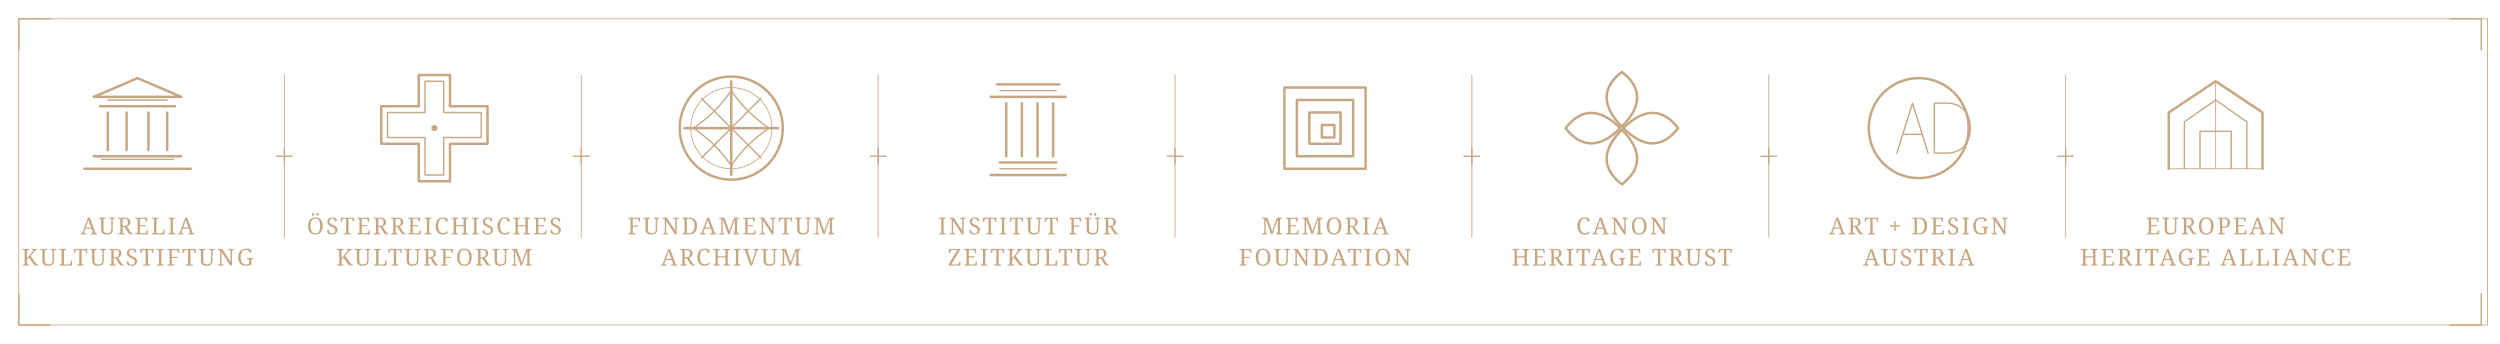
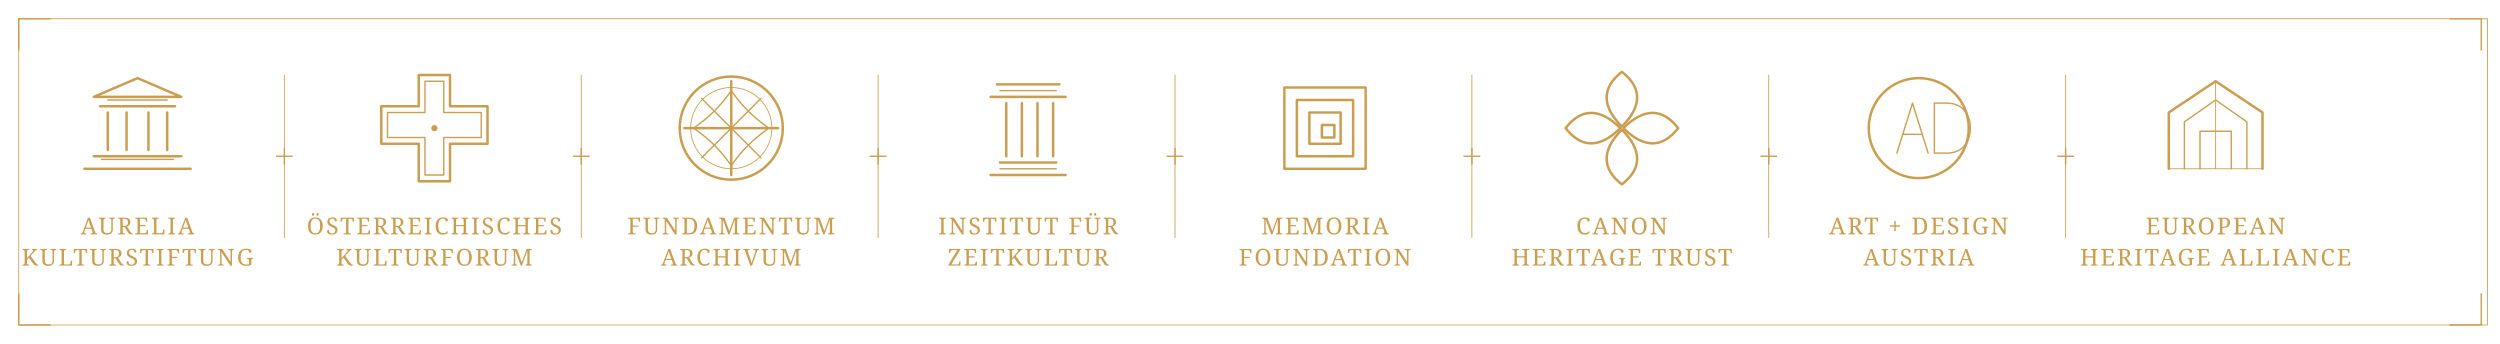
<svg xmlns="http://www.w3.org/2000/svg" viewBox="0 0 1600 220" role="img" aria-labelledby="title desc">
  <style>
-   :root { color: #c7a783; }
+   :root { color: #ca9e51; }
  .line { fill: none; stroke: currentColor; stroke-width: 1.6; stroke-linecap: round; stroke-linejoin: round; vector-effect: non-scaling-stroke; }
  .thin { fill: none; stroke: currentColor; stroke-width: .9; stroke-linecap: round; stroke-linejoin: round; vector-effect: non-scaling-stroke; }
  .hair { fill: none; stroke: currentColor; stroke-width: .55; stroke-linecap: round; stroke-linejoin: round; vector-effect: non-scaling-stroke; }
  .fill { fill: currentColor; stroke: none; }
  .soft { opacity: .42; }
</style>
  <rect class="hair" x="12" y="12" width="1580" height="196" rx="0" />
  <path class="thin" d="M32 12h-20v20M1568 12h20v20M32 208h-20v-20M1568 208h20v-20" />
  <g transform="translate(40,34)">
    <path class="line" d="M14 74h68M20 66h56M24 34h48M20 28h56L48 16 20 28Z" />
    <path class="line" d="M29 38v24M41 38v24M55 38v24M67 38v24" />
    <path class="thin" d="M25 68h46M29 30h38" />
  </g>
  <text x="88" y="150" text-anchor="middle" font-family="serif" font-size="15" letter-spacing="1.2" fill="currentColor">AURELIA</text>
  <text x="88" y="170" text-anchor="middle" font-family="serif" font-size="15" letter-spacing="1.2" fill="currentColor">KULTURSTIFTUNG</text>
  <path class="hair" d="M182 48v104" />
  <path class="thin" d="M177 100h10M182 95v10" />
  <g transform="translate(230,34)">
    <path class="line" d="M38 14h20v20h24v24H58v24H38V58H14V34h24V14Z" />
    <path class="thin" d="M42 18h12v20h24v16H54v24H42V54H18V38h24V18Z" />
    <circle class="fill" cx="48" cy="48" r="2" />
  </g>
  <text x="278" y="150" text-anchor="middle" font-family="serif" font-size="15" letter-spacing="1.2" fill="currentColor">ÖSTERREICHISCHES</text>
  <text x="278" y="170" text-anchor="middle" font-family="serif" font-size="15" letter-spacing="1.2" fill="currentColor">KULTURFORUM</text>
  <path class="hair" d="M372 48v104" />
  <path class="thin" d="M367 100h10M372 95v10" />
  <g transform="translate(420,34)">
    <circle class="line" cx="48" cy="48" r="33" />
    <circle class="hair" cx="48" cy="48" r="26" />
    <path class="line" d="M48 18v60M18 48h60" />
    <path class="thin" d="M29 29l38 38M67 29L29 67" />
    <path class="thin" d="M48 24c7 10 13 16 24 24-11 8-17 14-24 24-7-10-13-16-24-24 11-8 17-14 24-24Z" />
  </g>
  <text x="468" y="150" text-anchor="middle" font-family="serif" font-size="15" letter-spacing="1.2" fill="currentColor">FUNDAMENTUM</text>
  <text x="468" y="170" text-anchor="middle" font-family="serif" font-size="15" letter-spacing="1.2" fill="currentColor">ARCHIVUM</text>
  <path class="hair" d="M562 48v104" />
  <path class="thin" d="M557 100h10M562 95v10" />
  <g transform="translate(610,34)">
    <path class="line" d="M28 20h40M24 28h48M30 70h36M24 78h48" />
    <path class="line" d="M34 32v34M44 32v34M54 32v34M64 32v34" />
    <path class="thin" d="M30 24h36M30 74h36" />
  </g>
  <text x="658" y="150" text-anchor="middle" font-family="serif" font-size="15" letter-spacing="1.2" fill="currentColor">INSTITUT FÜR</text>
  <text x="658" y="170" text-anchor="middle" font-family="serif" font-size="15" letter-spacing="1.2" fill="currentColor">ZEITKULTUR</text>
  <path class="hair" d="M752 48v104" />
  <path class="thin" d="M747 100h10M752 95v10" />
  <g transform="translate(800,34)">
    <path class="line" d="M22 22h52v52H22V22Z" />
    <path class="line" d="M30 30h36v36H30V30Z" />
    <path class="line" d="M38 38h20v20H38V38Z" />
    <path class="line" d="M46 46h8v8h-8v-8Z" />
  </g>
  <text x="848" y="150" text-anchor="middle" font-family="serif" font-size="15" letter-spacing="1.2" fill="currentColor">MEMORIA</text>
  <text x="848" y="170" text-anchor="middle" font-family="serif" font-size="15" letter-spacing="1.2" fill="currentColor">FOUNDATION</text>
  <path class="hair" d="M942 48v104" />
  <path class="thin" d="M937 100h10M942 95v10" />
  <g transform="translate(990,34)">
    <path class="line" d="M48 47C35 34 35 22 48 12c13 10 13 22 0 35Z" />
    <path class="line" d="M49 48c13-13 25-13 35 0-10 13-22 13-35 0Z" />
    <path class="line" d="M48 49c13 13 13 25 0 35-13-10-13-22 0-35Z" />
    <path class="line" d="M47 48c-13 13-25 13-35 0 10-13 22-13 35 0Z" />
  </g>
  <text x="1038" y="150" text-anchor="middle" font-family="serif" font-size="15" letter-spacing="1.2" fill="currentColor">CANON</text>
  <text x="1038" y="170" text-anchor="middle" font-family="serif" font-size="15" letter-spacing="1.2" fill="currentColor">HERITAGE TRUST</text>
  <path class="hair" d="M1132 48v104" />
  <path class="thin" d="M1127 100h10M1132 95v10" />
  <g transform="translate(1180,34)">
    <circle class="line" cx="48" cy="48" r="32" />
    <path class="thin" d="M34 64l10-32 10 32M38 52h12" />
    <path class="thin" d="M58 32v32h8c9 0 15-6 15-16s-6-16-15-16h-8Z" />
  </g>
  <text x="1228" y="150" text-anchor="middle" font-family="serif" font-size="15" letter-spacing="1.2" fill="currentColor">ART + DESIGN</text>
  <text x="1228" y="170" text-anchor="middle" font-family="serif" font-size="15" letter-spacing="1.2" fill="currentColor">AUSTRIA</text>
  <path class="hair" d="M1322 48v104" />
  <path class="thin" d="M1317 100h10M1322 95v10" />
  <g transform="translate(1370,34)">
    <path class="line" d="M18 74V38L48 18l30 20v36" />
    <path class="thin" d="M28 74V44l20-14 20 14v30" />
    <path class="thin" d="M38 74V50h20v24" />
    <path class="hair" d="M18 74h60M48 18v56" />
  </g>
  <text x="1418" y="150" text-anchor="middle" font-family="serif" font-size="15" letter-spacing="1.2" fill="currentColor">EUROPEAN</text>
  <text x="1418" y="170" text-anchor="middle" font-family="serif" font-size="15" letter-spacing="1.2" fill="currentColor">HERITAGE ALLIANCE</text>
</svg>
